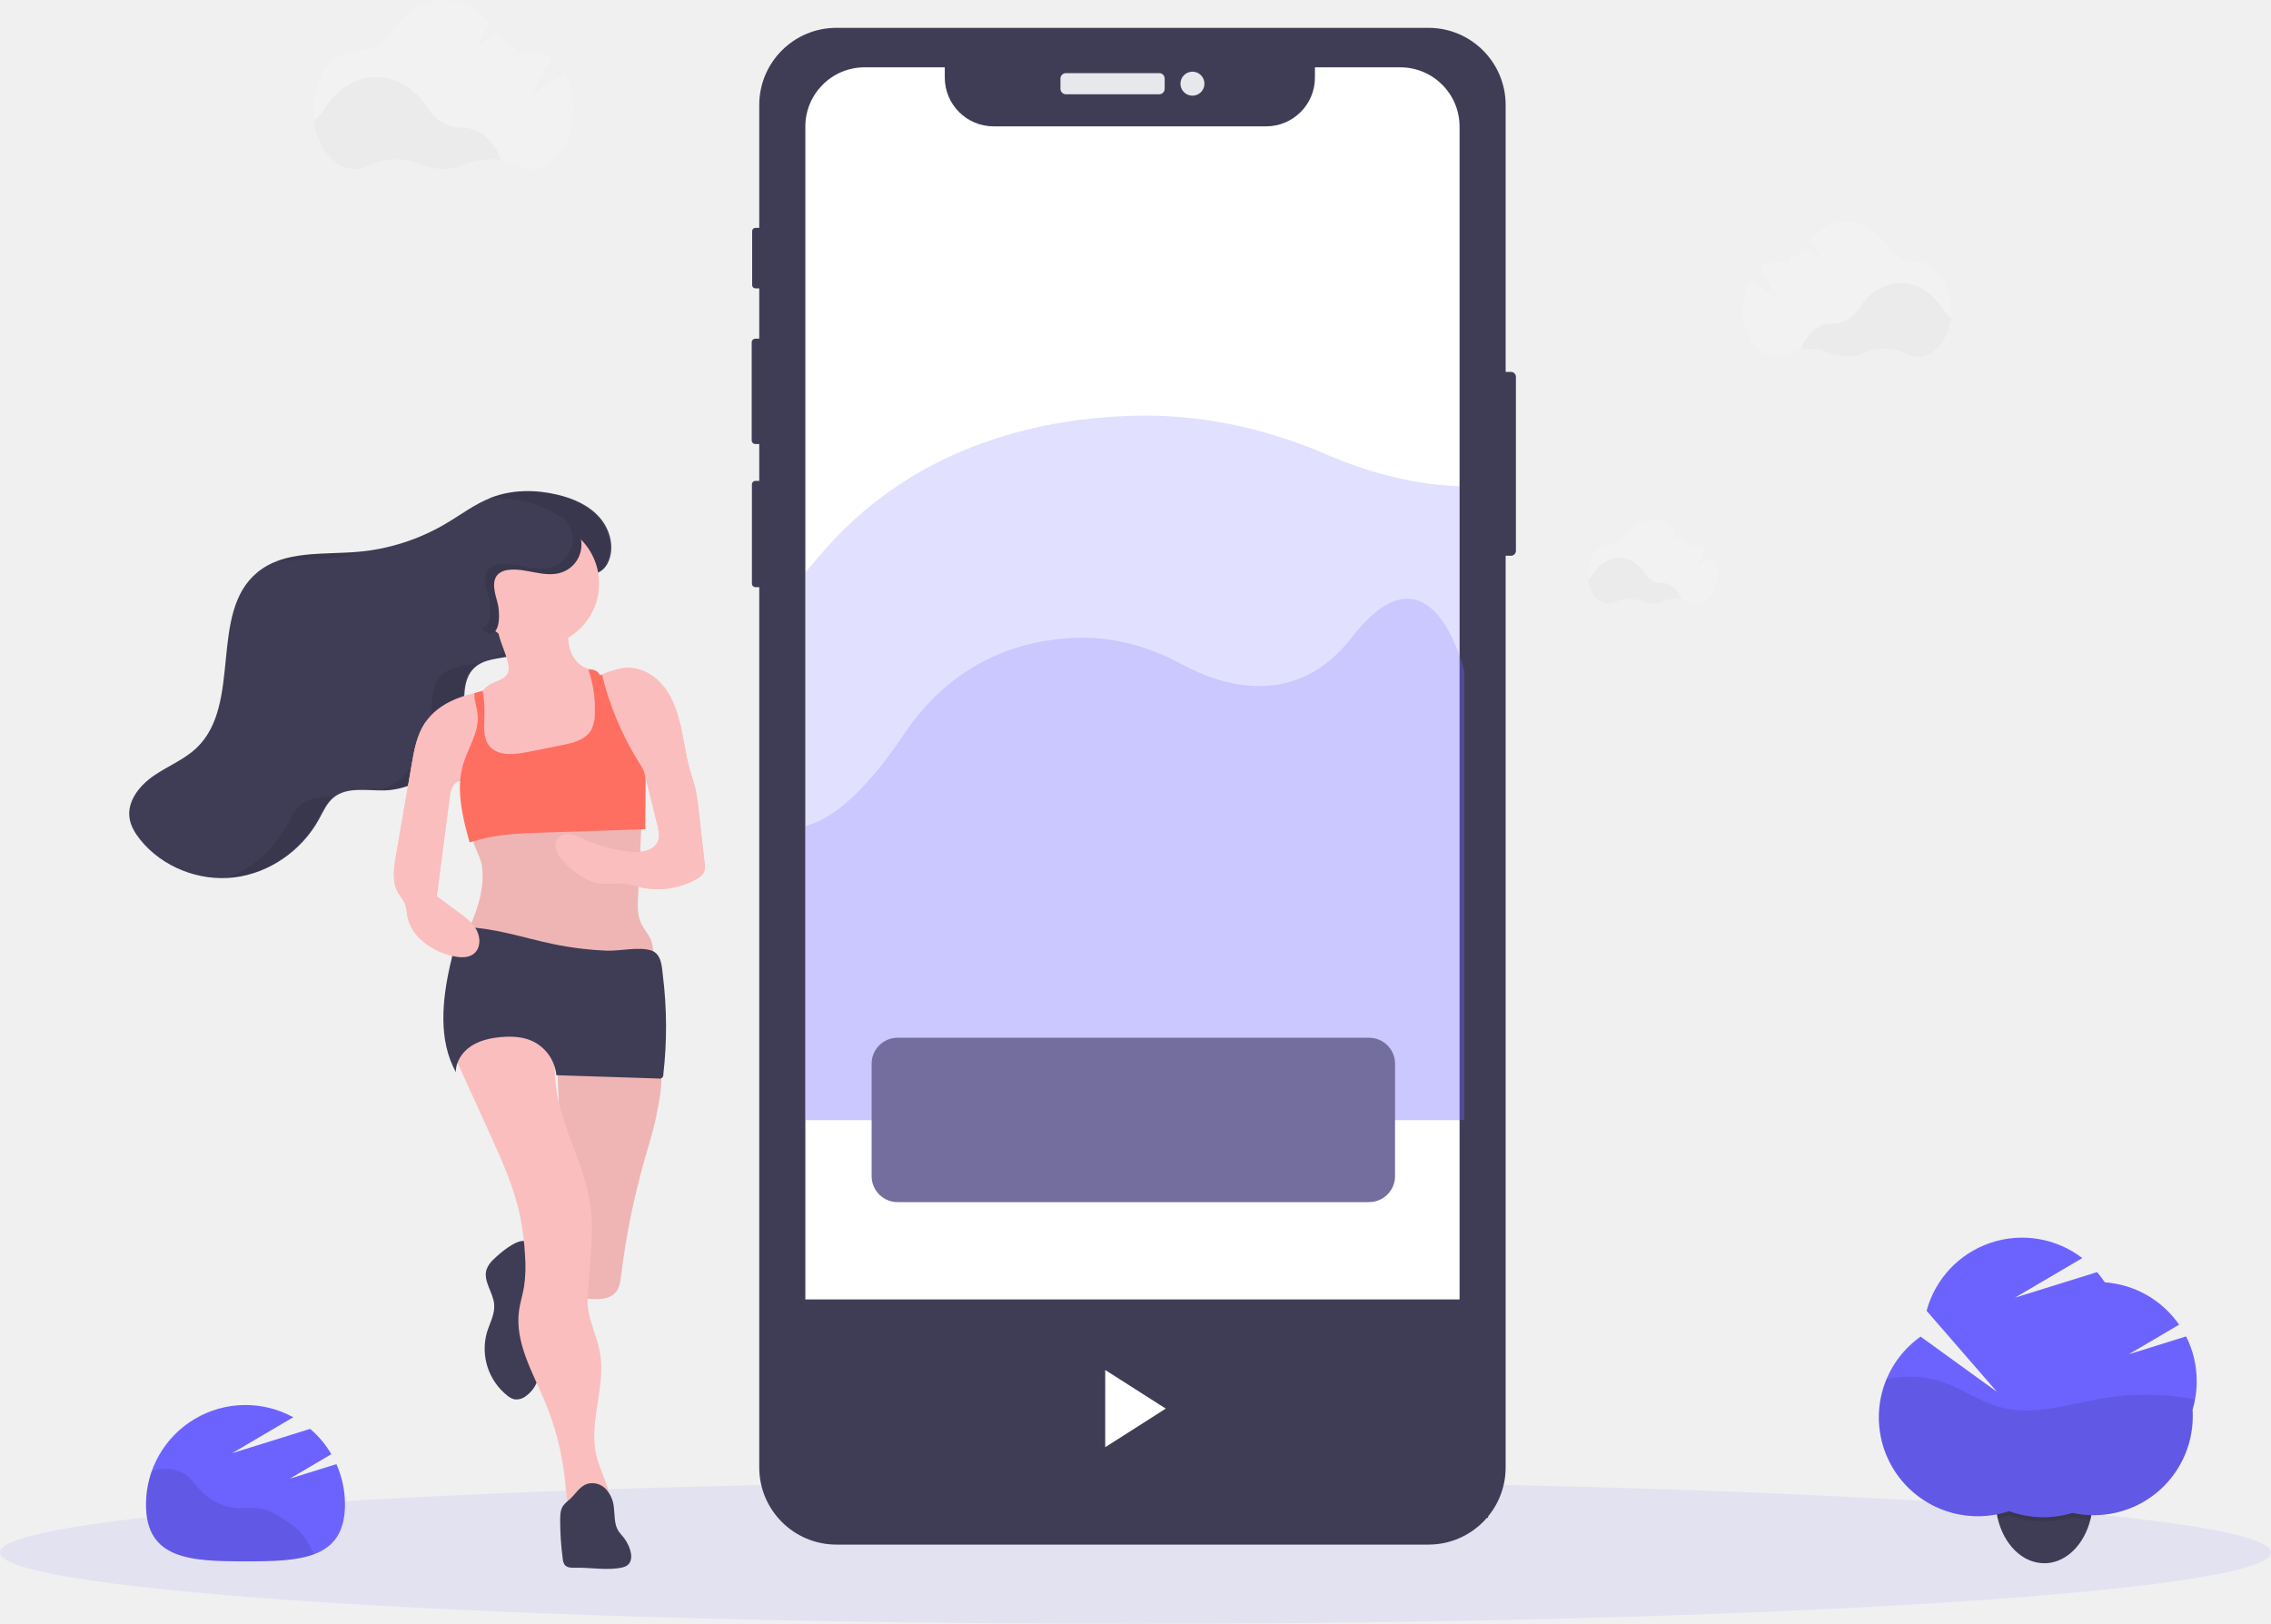
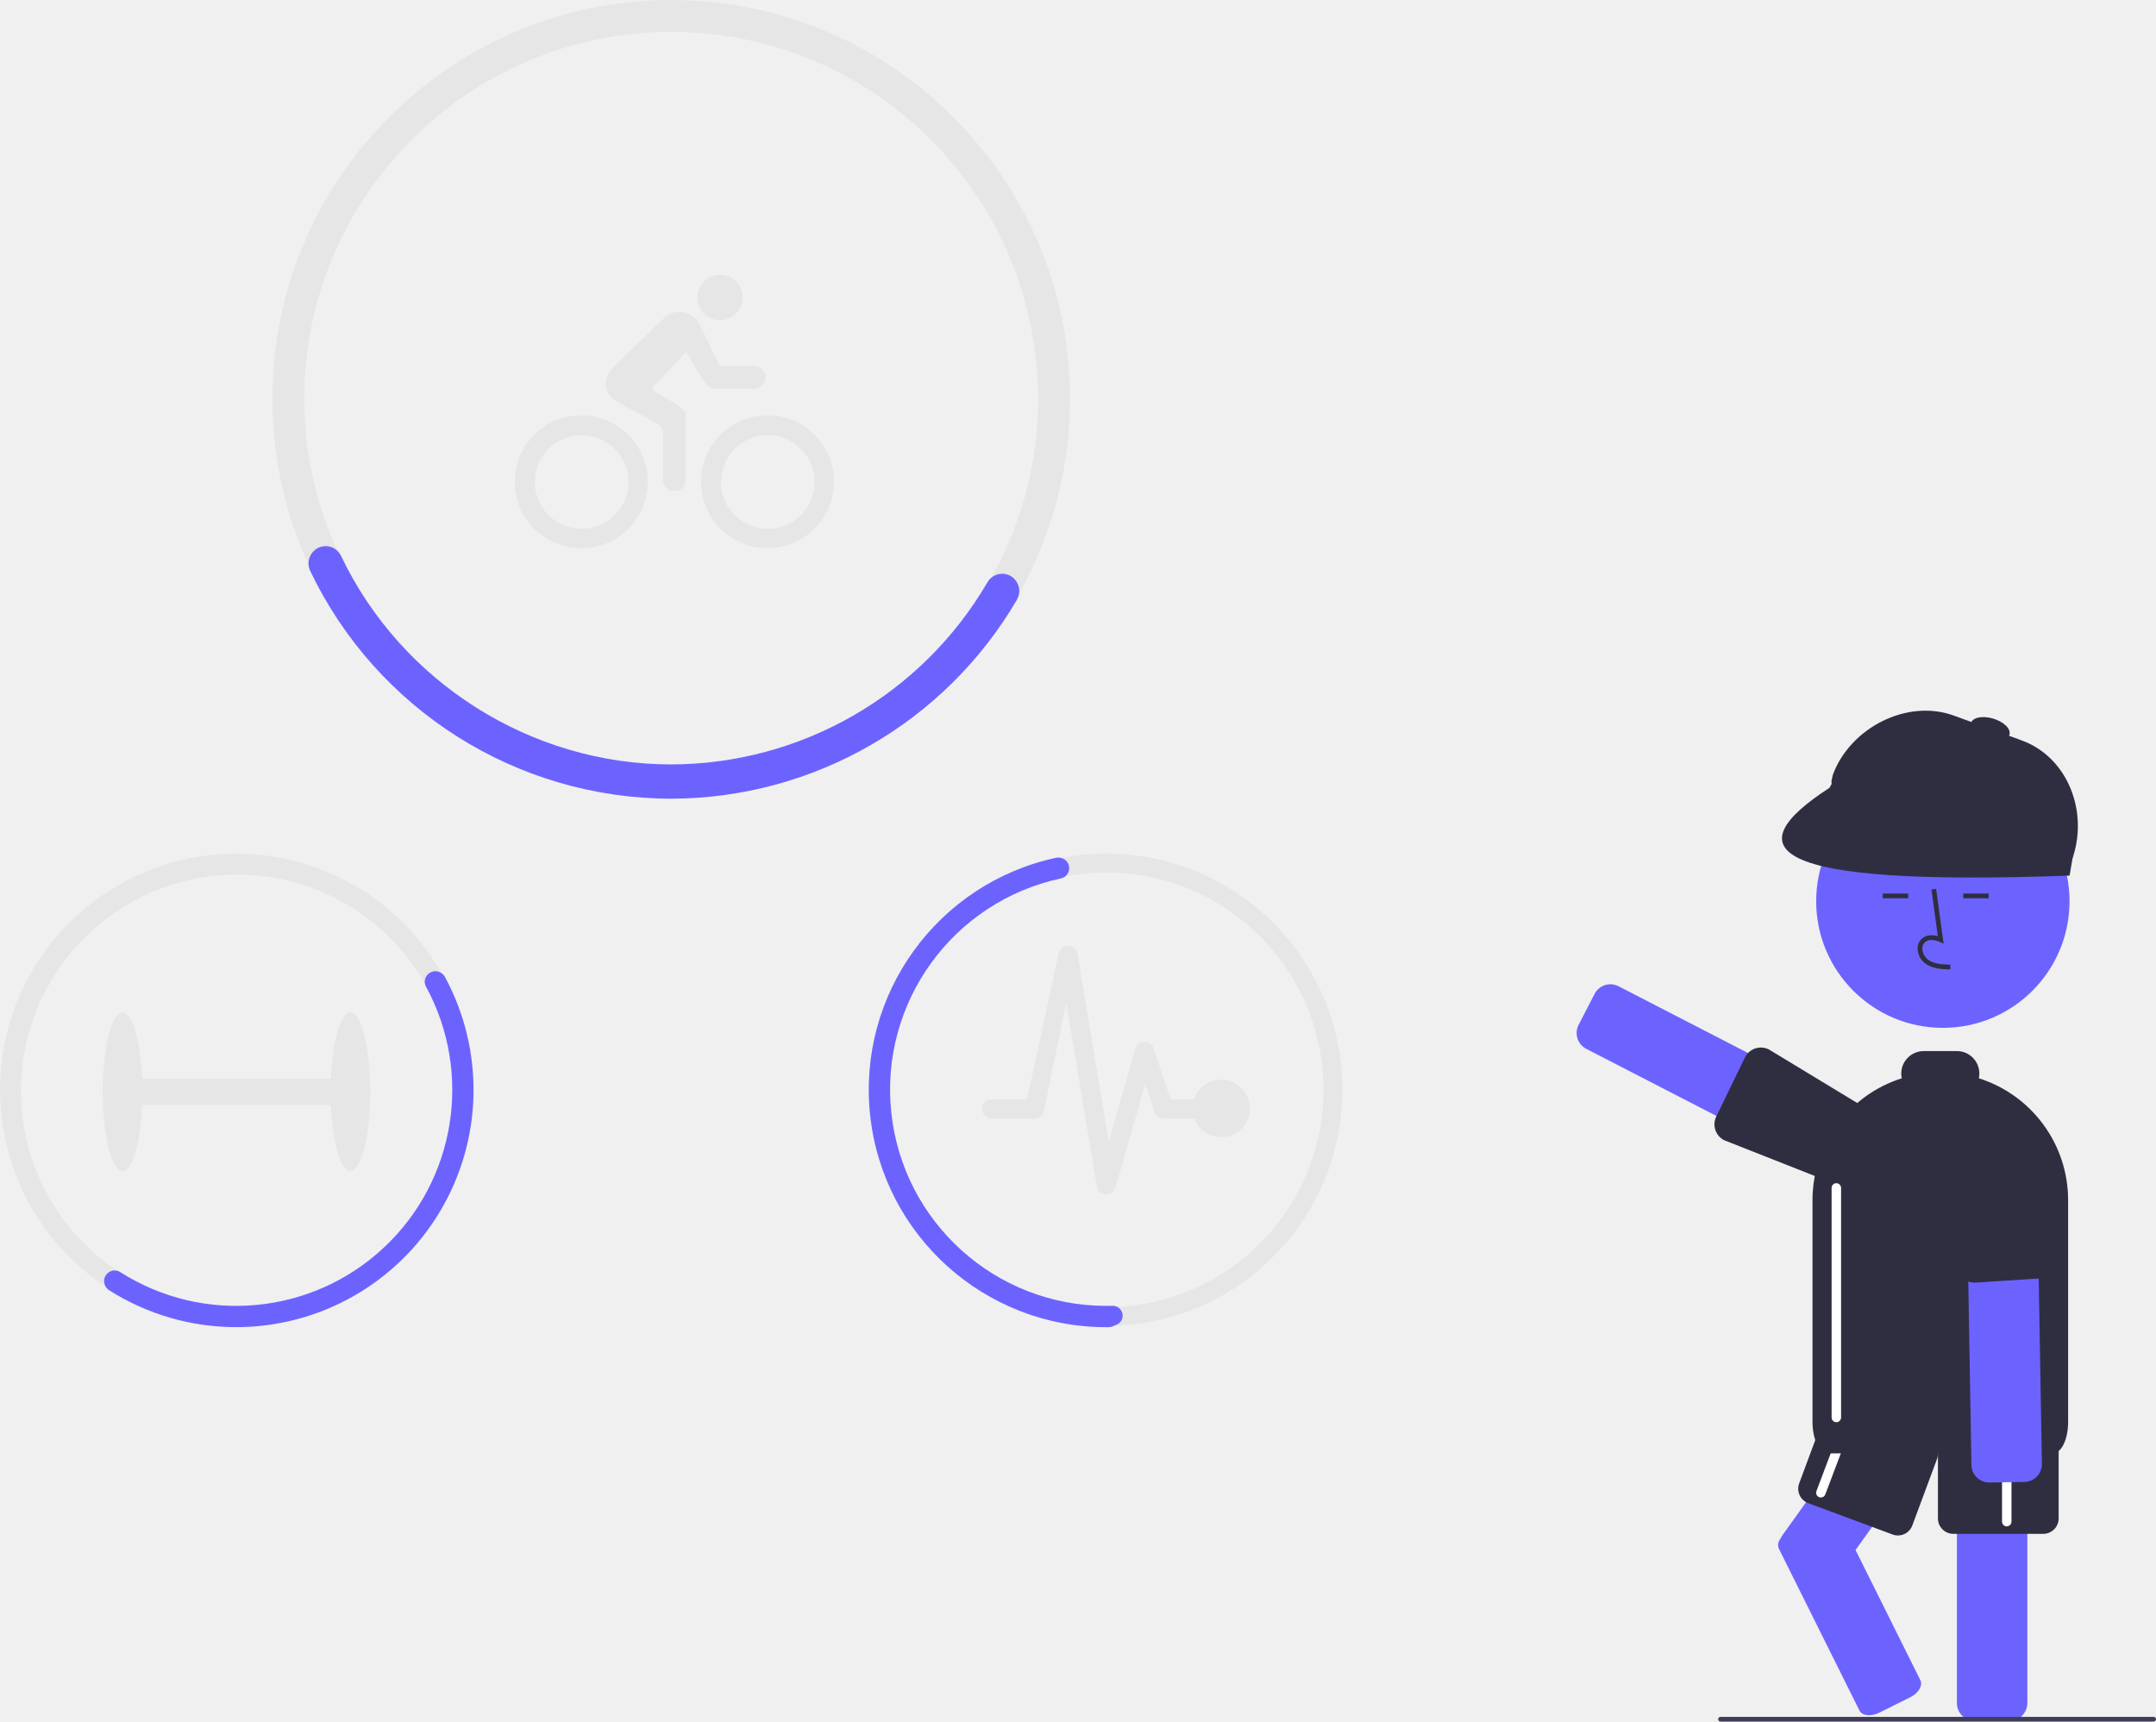
- <svg xmlns="http://www.w3.org/2000/svg" id="f283e205-2e6f-4b06-98b6-549633ff931e" data-name="Layer 1" width="1050" height="750.87" viewBox="0 0 1050 750.87">
-   <ellipse cx="525" cy="717.87" rx="525" ry="33" fill="#6c63ff" opacity="0.1" />
-   <path d="M1042.65,768a37,37,0,0,1-.8,7.76c-.1.48-.21,1-.32,1.41-2.84,11.39-10.85,19.72-20.41,20.25-.32,0-.64,0-1,0-10.11,0-18.66-8.72-21.48-20.73-.08-.32-.15-.64-.22-1a37,37,0,0,1-.8-7.76c0-16.27,10.07-29.45,22.5-29.45S1042.65,751.75,1042.65,768Z" transform="translate(-75 -74.57)" fill="#3f3d56" />
-   <path d="M1042.65,768a37,37,0,0,1-.8,7.76c-.1.48-.21,1-.32,1.41-.34,0-.67,0-1,0a45.76,45.76,0,0,1-7.36-1,44.92,44.92,0,0,1-6.56,1.5,45.87,45.87,0,0,1-5.14.48l-1.74,0a46.41,46.41,0,0,1-6.16-.41,45.17,45.17,0,0,1-9.67-2.4,45.56,45.56,0,0,1-5.22,1.4c-.08-.32-.15-.64-.22-1a37,37,0,0,1-.8-7.76c0-16.27,10.07-29.45,22.5-29.45S1042.65,751.75,1042.65,768Z" transform="translate(-75 -74.57)" opacity="0.1" />
-   <path d="M1090.65,713.15a45.53,45.53,0,0,0-4.9-20.6l-26.46,8.23,23.23-13.66a45.71,45.71,0,0,0-34.36-19.59,46.74,46.74,0,0,0-3.57-4.72l-38,11.83,31.17-18.32a45.74,45.74,0,0,0-72,24.38l32.55,37.48L963,692.63a45.74,45.74,0,0,0,40.93,80.71,46,46,0,0,0,29.28.8,45.74,45.74,0,0,0,55.62-44.65c0-1,0-2-.1-3A45.69,45.69,0,0,0,1090.65,713.15Z" transform="translate(-75 -74.57)" fill="#6c63ff" />
-   <path d="M1089.86,721.64a121.66,121.66,0,0,0-42.34-.54c-15.89,2.63-32.13,8.41-47.67,4.18-9.12-2.48-17-8.22-25.91-11.4a49.09,49.09,0,0,0-26.75-1.61,45.76,45.76,0,0,0,56.69,61.07,46,46,0,0,0,29.28.8,45.74,45.74,0,0,0,55.62-44.65c0-1,0-2-.1-3A45.19,45.19,0,0,0,1089.86,721.64Z" transform="translate(-75 -74.57)" opacity="0.1" />
-   <rect x="690.58" y="171.97" width="10.31" height="85.02" rx="2.29" fill="#3f3d56" />
-   <rect x="347.76" y="105.36" width="5.79" height="27.99" rx="1.5" fill="#3f3d56" />
-   <rect x="347.55" y="156.61" width="6.52" height="48.72" rx="1.69" fill="#3f3d56" />
-   <rect x="347.65" y="222.37" width="6.21" height="49.14" rx="1.61" fill="#3f3d56" />
-   <rect x="351.04" y="12.87" width="345.1" height="701.37" rx="35.69" fill="#3f3d56" />
-   <rect x="490.3" y="33.81" width="48.19" height="9.79" rx="2.54" fill="#e6e8ec" />
-   <circle cx="551.33" cy="38.7" r="5.55" fill="#e6e8ec" />
-   <path d="M749.83,133.11v610a27.41,27.41,0,0,1-27.41,27.4H474.76a27.41,27.41,0,0,1-27.41-27.4v-610a27.41,27.41,0,0,1,27.41-27.41h37.06v4.76A22.58,22.58,0,0,0,534.39,133h126a22.57,22.57,0,0,0,22.57-22.57V105.7h39.51A27.41,27.41,0,0,1,749.83,133.11Z" transform="translate(-75 -74.57)" fill="#fff" />
-   <path d="M752,385V592.43h-2.17v.21H447.35V339.22q2.91-3.32,5.9-6.89c42.48-50.73,100.22-64.08,144.91-65.48,30.62-1,61.1,5.33,90.2,17.9,15.37,6.64,37.43,13.92,61.47,14.64v78.42C751.3,382,752,385,752,385Z" transform="translate(-75 -74.57)" fill="#6c63ff" opacity="0.2" />
-   <path d="M752,385V592.43H447.35V456.55c10.85-2.73,26-13.23,45.44-42.24,23.25-34.71,54.84-43.84,79.29-44.8,16.75-.66,33.43,3.64,49.35,12.25,17.91,9.67,52.43,21.33,78.66-12.52,29-37.43,44.42-6.56,49.74,8.57C751.3,382,752,385,752,385Z" transform="translate(-75 -74.57)" fill="#6c63ff" opacity="0.2" />
-   <rect x="403" y="479.87" width="242" height="76" rx="12" fill="#736e9e" />
-   <path d="M209.06,758.29,228.2,747a46,46,0,0,0-9.79-11.71L182.3,746.56l28.3-16.64a46,46,0,0,0-68.1,40.35c0,25.41,20.59,26.29,46,26.29s46-.88,46-26.29a45.75,45.75,0,0,0-3.95-18.66Z" transform="translate(-75 -74.57)" fill="#6c63ff" />
-   <path d="M213.93,783a35.81,35.81,0,0,0-6.78-5.33c-3.48-2.31-7.07-4.66-11.17-5.45-3.6-.69-7.31-.11-11-.31a25.67,25.67,0,0,1-16.81-7.71c-2.61-2.7-4.67-6-7.81-8.09-3.39-2.22-7.69-2.7-11.71-2.15a33.67,33.67,0,0,0-3.46.71,45.9,45.9,0,0,0-2.72,15.61c0,25.41,20.59,26.29,46,26.29,12.33,0,23.52-.21,31.78-3.33l-1.38-2.58A36.08,36.08,0,0,0,213.93,783Z" transform="translate(-75 -74.57)" opacity="0.1" />
-   <path d="M303.24,656.87a11.93,11.93,0,0,0-3.28,4.72c-1.71,5.34,3.07,10.58,3.53,16.17.36,4.44-2,8.58-3.34,12.84A27.71,27.71,0,0,0,309.67,720a7.93,7.93,0,0,0,3.18,1.64,7.16,7.16,0,0,0,5.43-1.6,14.56,14.56,0,0,0,5.09-6.72,29.16,29.16,0,0,0,1.33-8.17l.71-10.7c.74-11.17,1.41-22.69-1.31-33.66-.89-3.6-2.54-11.87-6.7-12.37S306,654.17,303.24,656.87Z" transform="translate(-75 -74.57)" fill="#3f3d56" />
-   <path d="M373,610.91a351.14,351.14,0,0,0-10.83,53.55c-.32,2.55-.65,5.23-2.19,7.29-3.07,4.13-9.22,3.87-14.32,3.2a8.08,8.08,0,0,1-3.49-1c-1.92-1.3-2.34-3.9-2.57-6.21q-5.24-51.08-7-102.43c-.05-1.31,42.69-1.43,46.35,2s.82,16.26,0,20.63C377.61,595.72,375.19,603.3,373,610.91Z" transform="translate(-75 -74.57)" fill="#fbbebe" />
-   <path d="M373,610.91a351.14,351.14,0,0,0-10.83,53.55c-.32,2.55-.65,5.23-2.19,7.29-3.07,4.13-9.22,3.87-14.32,3.2a8.08,8.08,0,0,1-3.49-1c-1.92-1.3-2.34-3.9-2.57-6.21q-5.24-51.08-7-102.43c-.05-1.31,42.69-1.43,46.35,2s.82,16.26,0,20.63C377.61,595.72,375.19,603.3,373,610.91Z" transform="translate(-75 -74.57)" opacity="0.05" />
-   <path d="M284,560.44l17.31,38.07c5.76,12.66,11.56,25.46,14.31,39.09a124.83,124.83,0,0,1,2.11,17.25,65,65,0,0,1-.46,14.89c-.63,3.66-1.79,7.22-2.3,10.9-2,14.67,6.31,28.47,12,42.12a127,127,0,0,1,9.28,36.77c.52,5.39.81,11.11,3.89,15.56,5.63-1.69,11.13-3.15,17-2.49,1.05-8.61-4.39-16.54-6.39-25-3.67-15.5,4.44-31.79,1.68-47.48-1.5-8.5-6.15-16.5-5.77-25.12.71-15.72,3.66-31.6.66-47-3.38-17.41-13.1-33.24-15.25-50.84-1.65-13.52,1-28.47-6.53-39.83C309.09,536.36,292.08,546.07,284,560.44Z" transform="translate(-75 -74.57)" fill="#fbbebe" />
-   <path d="M340.89,799.52c-1.73.06-3.75,0-4.82-1.37a5.36,5.36,0,0,1-.87-2.67A131.83,131.83,0,0,1,334,777.29c0-2.22.1-4.58,1.34-6.41a18.52,18.52,0,0,1,3.09-3c2.65-2.45,4.58-6,8-7.13A8.62,8.62,0,0,1,355,763a14.29,14.29,0,0,1,3.8,8.39c.5,3.72.08,7.77,2.05,11,.78,1.25,1.87,2.27,2.75,3.45,3,4,5.69,11.83-.5,13.45C356.54,801,347.7,799.3,340.89,799.52Z" transform="translate(-75 -74.57)" fill="#3f3d56" />
-   <path d="M355.9,335.14c3.5-6.76,1.41-15.46-3.59-21.2S340,305,332.54,303.27c-10-2.34-20.72-2.32-30.29,1.36-7.63,2.93-14.2,8-21.24,12.14a96.6,96.6,0,0,1-40.75,13c-16,1.35-33.87-.75-46.24,9.44-22.66,18.66-6.88,60.71-28,81.07-5.7,5.49-13.31,8.46-19.84,12.93s-12.37,11.62-11.32,19.46c.5,3.77,2.56,7.17,4.94,10.14,10.22,12.77,27.38,19.46,43.61,17.47s31.09-12.41,39-26.75c2-3.59,3.62-7.52,6.77-10.13,6.31-5.21,15.57-3.1,23.75-3.35,18.19-.56,34.71-16.15,36.3-34.29.68-7.75-.64-16.77,4.93-22.21,4.49-4.4,11.51-4.36,17.65-5.71,11.28-2.47,19.49-10.63,24.64-20.59,2.36-4.58,2.12-9.7,5.62-13.5C345.8,339.57,352.57,341.56,355.9,335.14Z" transform="translate(-75 -74.57)" fill="#3f3d56" />
-   <g opacity="0.1">
-     <path d="M225.35,332.94a96.62,96.62,0,0,0,19.57-3.73c-1.8.25-3.6.46-5.41.61-12.54,1.05-26.26,0-37.56,4.41C209.65,333.44,217.72,333.58,225.35,332.94Z" transform="translate(-75 -74.57)" />
-     <path d="M214.19,446.57c-3.15,2.6-4.81,6.54-6.77,10.13A53.3,53.3,0,0,1,180,480.57c.89-.06,1.78-.14,2.67-.25,16.23-2,31.09-12.4,39-26.74,2-3.59,3.61-7.53,6.77-10.13l.54-.42C223.49,442.9,218.23,443.23,214.19,446.57Z" transform="translate(-75 -74.57)" />
-     <path d="M351.56,314c-5-5.74-12.36-8.93-19.77-10.67-10-2.34-20.72-2.31-30.3,1.37l-.64.26a58.13,58.13,0,0,1,16.78,1.49c7.41,1.74,14.78,4.93,19.77,10.68s7.09,14.44,3.59,21.2c-3.33,6.42-10.1,4.42-13.91,8.57-3.5,3.79-3.26,8.92-5.62,13.5-4.43,8.57-11.14,15.79-20.1,19.22,3.13-.74,6.49-1.07,9.61-1.75,11.28-2.48,19.49-10.63,24.64-20.59,2.37-4.58,2.13-9.71,5.62-13.5,3.82-4.15,10.59-2.16,13.91-8.57C358.64,328.47,356.55,319.77,351.56,314Z" transform="translate(-75 -74.57)" />
-     <path d="M296.82,381c-6.14,1.34-13.16,1.31-17.65,5.7-5.57,5.45-4.25,14.47-4.93,22.22-1.19,13.55-10.72,25.68-23.05,31.19l.91,0c18.19-.56,34.7-16.16,36.29-34.29.69-7.76-.63-16.78,4.94-22.22a13.6,13.6,0,0,1,4.42-2.82Z" transform="translate(-75 -74.57)" />
-   </g>
-   <path d="M356.2,426.15c-.83,1.47-2.54,2.15-4.13,2.74-16.46,6.06-33.78,12.23-51.14,9.68-.65-2.73-1.29-5.47-1.93-8.2q-1.39-5.94-2.8-11.88c-.44-1.89-.89-3.8-1.25-5.72h0a33.6,33.6,0,0,1-.59-9.22,19.83,19.83,0,0,1,.6-3.31,17.21,17.21,0,0,1,2.54-5.51c.2-.27.41-.54.63-.8h0a12.61,12.61,0,0,1,3.54-2.95c2.95-1.62,7-2.31,8.19-5.45a8.48,8.48,0,0,0-.13-5c-1-4-2.81-7.76-3.93-11.72-1.42-5,.72-4.69,5.55-5.9,8.7-2.19,17.8-3.76,26.73-2-.42,4.41-.83,8.93.28,13.23s4.08,8.38,8.35,9.57c.63.18,1.3.29,2,.44h0a6.05,6.05,0,0,1,2.57,1.06,4.39,4.39,0,0,1,1.22,1.61,12.33,12.33,0,0,1,.85,3.3q2.35,15.74,3.39,31.63l0,.4A7.19,7.19,0,0,1,356.2,426.15Z" transform="translate(-75 -74.57)" fill="#fbbebe" />
-   <path d="M271.46,408.92c-3.74,5.69-5,12.61-6.14,19.33l-7.26,42.1c-1,5.76-1.89,12.09,1.06,17.14,1,1.71,2.4,3.19,3.13,5a27.63,27.63,0,0,1,1.08,5.59c1.7,9.65,11.19,16.16,20.71,18.5,3.44.85,7.46,1.18,10.17-1.11,3-2.49,3-7.23,1.23-10.65s-5-5.84-8.13-8.13l-10.37-7.64,6-46c.44-3.34,2-7.67,5.38-7.3,3.08.33,5.45,4.82,8.19,3.37a4.07,4.07,0,0,0,1.69-2.48c1.2-3.77.87-7.83.53-11.78l-1.24-14.26c-.41-4.63.78-8.1,1.34-12.45.65-5.07-2.73-3.53-6.9-2.44C283.92,397.83,276.09,401.86,271.46,408.92Z" transform="translate(-75 -74.57)" fill="#fbbebe" />
-   <path d="M400.41,478.06a7.46,7.46,0,0,1-3.24,2.94,36.88,36.88,0,0,1-26.66,3.75,57.69,57.69,0,0,0-6.34-1.48c-3.42-.42-6.9.26-10.35,0-7-.53-13.15-4.9-18-10-2.92-3-5.57-7.91-2.85-11.13a6.45,6.45,0,0,1,5.95-1.8,23.67,23.67,0,0,1,6.07,2.26,66.84,66.84,0,0,0,21.19,5.84c5,.52,11.36-.33,13.09-5.08.84-2.31.25-4.87-.34-7.26q-2.42-9.82-4.84-19.65a5.41,5.41,0,0,0-.6-1.63,2.12,2.12,0,0,0-.29-.38,4.53,4.53,0,0,0-2.23-1c-3.73-.92-7.46-2.41-10.13-5.16a22.45,22.45,0,0,1-4.12-6.63c-.28-.61-.54-1.23-.81-1.85-2.05-4.78-4.21-9.68-5.88-14.7a60.18,60.18,0,0,1-2.57-10.43c-.44-3.07-.68-4.48,1-5.84a10,10,0,0,1,1.43-.9c.77-.41,1.64-.82,2.56-1.21l.89-.37a61.4,61.4,0,0,1,8.41-2.68c6.94-1.61,14.35,1.75,19.11,7.06s7.23,12.26,8.81,19.21,2.39,14.07,4.37,20.91c.77,2.68,1.73,5.32,2.39,8a76.85,76.85,0,0,1,1.51,9.67q1.41,12.43,2.81,24.86A8.2,8.2,0,0,1,400.41,478.06Z" transform="translate(-75 -74.57)" fill="#fbbebe" />
-   <path d="M297.73,474.46c2,12.76-3.75,25.31-9.31,37,3.15,2.3,7,3.44,10.76,4.43a213.93,213.93,0,0,0,77.2,5.81c.62-4.32,1.2-8.9-.57-12.88-1.1-2.47-3-4.48-4.21-6.9-2-4-1.8-8.65-1.58-13.09L371.81,451c-12.41-5.72-26.8-.36-40.45.41-7.07.4-14.23-.46-21.2.79-3.62.65-15,2.44-16.71,6.17S297.12,470.4,297.73,474.46Z" transform="translate(-75 -74.57)" fill="#fbbebe" />
-   <path d="M297.73,474.46c2,12.76-3.75,25.31-9.31,37,3.15,2.3,7,3.44,10.76,4.43a213.93,213.93,0,0,0,77.2,5.81c.62-4.32,1.2-8.9-.57-12.88-1.1-2.47-3-4.48-4.21-6.9-2-4-1.8-8.65-1.58-13.09L371.81,451c-12.41-5.72-26.8-.36-40.45.41-7.07.4-14.23-.46-21.2.79-3.62.65-15,2.44-16.71,6.17S297.12,470.4,297.73,474.46Z" transform="translate(-75 -74.57)" opacity="0.05" />
-   <path d="M330.61,511.08c-13.45-2.8-26.67-7.43-40.4-7.75a3.57,3.57,0,0,0-2,.38,3.61,3.61,0,0,0-1.26,2.19q-2.13,7.35-3.81,14.81c-3.72,16.53-5.55,34.79,2.63,49.63-.08-4.82,2.95-9.33,7-12s8.9-3.75,13.7-4.19,9.93-.26,14.4,1.71a19.55,19.55,0,0,1,11.37,15.9l47.25,1.53a1.73,1.73,0,0,0,2.2-1.89,192.76,192.76,0,0,0-.19-45.61c-.52-4.23-.59-10.1-5.35-11.69-5.68-1.9-14.66.32-20.73.06A153.52,153.52,0,0,1,330.61,511.08Z" transform="translate(-75 -74.57)" fill="#3f3d56" />
-   <path d="M373.5,437l-.15,21-47.8,1.59c-8.77.3-17.61.6-26.16,2.55-2.46.56-4.89,1.26-7.31,1.95-2.52-9.23-5-18.9-4.34-28.31h0a37.21,37.21,0,0,1,1.32-7.5c1.52-5.28,4.37-10.26,5.89-15.48h0a23.67,23.67,0,0,0,1-6.26,30.39,30.39,0,0,0-1-6.27,19.21,19.21,0,0,1-.62-5.15l3.79-1.17h0c.11.45.2.89.28,1.35.16.95.29,1.92.38,2.89v0a59.16,59.16,0,0,1,.2,7.23c-.13,4.82-.78,10.19,2.23,14,3.91,4.89,11.43,4.13,17.57,2.91l16.08-3.21c5.08-1,10.75-2.42,13.4-6.87a15.27,15.27,0,0,0,1.74-7l0-.48a55.24,55.24,0,0,0-1.57-15.79c-.39-1.62-.87-3.22-1.41-4.79h1.61a6.05,6.05,0,0,1,2.57,1.06,4.39,4.39,0,0,1,1.22,1.61l.89-.37a139.87,139.87,0,0,0,17.32,41,18.7,18.7,0,0,1,2.4,4.71,12.44,12.44,0,0,1,.4,2.78C373.51,435.57,373.5,436.28,373.5,437Z" transform="translate(-75 -74.57)" fill="#ff6f61" />
-   <circle cx="248" cy="269.87" r="29" fill="#fbbebe" />
-   <path d="M271.46,408.92c-3.74,5.69-5,12.61-6.14,19.33l-7.26,42.1c-1,5.76-1.89,12.09,1.06,17.14,1,1.71,2.4,3.19,3.13,5a27.63,27.63,0,0,1,1.08,5.59c1.7,9.65,11.19,16.16,20.71,18.5,3.44.85,7.46,1.18,10.17-1.11,3-2.49,3-7.23,1.23-10.65s-5-5.84-8.13-8.13l-10.37-7.64,6-46C283.34,439.74,276.09,401.86,271.46,408.92Z" transform="translate(-75 -74.57)" fill="#fbbebe" />
-   <path d="M389.68,410c1.58,6.95,2.39,14.07,4.37,20.91.77,2.69,1.73,5.32,2.39,8a76.7,76.7,0,0,1,1.51,9.66l2.81,24.86a8.24,8.24,0,0,1-.35,4.6,7.52,7.52,0,0,1-3.24,2.94,37,37,0,0,1-26.66,3.75,53.45,53.45,0,0,0-6.34-1.48c-3.42-.43-6.9.26-10.35,0-7-.53-13.15-4.89-18-9.95-2.92-3-5.57-7.92-2.85-11.14a6.45,6.45,0,0,1,5.95-1.8,23.7,23.7,0,0,1,6.07,2.27,67.08,67.08,0,0,0,21.19,5.83c5,.53,11.36-.32,13.09-5.08.84-2.31.25-4.87-.34-7.26l-4.84-19.65C373.89,435.78,388.1,403.06,389.68,410Z" transform="translate(-75 -74.57)" fill="#fbbebe" />
-   <path d="M305.05,353.37c-1.29-4.63-3.1-10.42.53-13.56a8.41,8.41,0,0,1,4.52-1.73c8.15-1,16.58,3.8,24.38,1.24a13.56,13.56,0,0,0,2.59-24.62c-3.41-2-7.48-2.39-11.41-2.74-10.35-.95-21.14-1.83-30.82,2S277,327.65,279,337.86c.93,4.87,3.94,9.06,7,12.94,2.35,2.95,11.78,17,15.57,16.8C306.91,367.3,305.89,356.38,305.05,353.37Z" transform="translate(-75 -74.57)" fill="#3f3d56" />
-   <path d="M337.07,314.7a13.55,13.55,0,0,0-1.8-.87,13.54,13.54,0,0,1-4.9,22.9c-7.8,2.56-16.23-2.24-24.38-1.24a8.41,8.41,0,0,0-4.52,1.73c-3.63,3.14-1.82,8.93-.53,13.56.84,3,1.86,13.93-3.46,14.23h-.09c1.65,1.61,3.14,2.66,4.2,2.6,5.32-.3,4.3-11.22,3.46-14.23-1.29-4.63-3.1-10.42.53-13.56a8.41,8.41,0,0,1,4.52-1.73c8.15-1,16.58,3.8,24.38,1.24a13.56,13.56,0,0,0,2.59-24.62Z" transform="translate(-75 -74.57)" opacity="0.1" />
-   <rect x="362" y="600.87" width="326" height="101" fill="#3f3d56" />
-   <path d="M586,708.08v35.7l28-17.85Z" transform="translate(-75 -74.57)" fill="#fff" />
-   <path d="M336,108.7l-15.52,9.84,9.42-17.13a15.34,15.34,0,0,0-9.39-3.35h-.25a18.16,18.16,0,0,1-3.22-.24l-5.26,3.33,2.26-4.1a18.62,18.62,0,0,1-9.2-7l-9.42,6,5.95-10.81c-5.51-6.61-12.93-10.66-21.09-10.66-9.79,0-18.51,5.82-24.14,14.89a18,18,0,0,1-16,8.6h-.53c-10.81,0-19.57,12.25-19.57,27.37s8.76,27.37,19.57,27.37a14.73,14.73,0,0,0,6.82-1.71,28.19,28.19,0,0,1,23.68-.46,24.66,24.66,0,0,0,20.14,0,28.25,28.25,0,0,1,23.48.46,14.65,14.65,0,0,0,6.74,1.67c10.81,0,19.57-12.26,19.57-27.37A34.71,34.71,0,0,0,336,108.7Z" transform="translate(-75 -74.57)" fill="#f2f2f2" />
-   <path d="M306.74,148.75A28.89,28.89,0,0,0,290,150.57a24.71,24.71,0,0,1-20.14,0,28.22,28.22,0,0,0-23.68.47,14.75,14.75,0,0,1-6.82,1.7c-9.6,0-17.59-9.67-19.25-22.43a18.68,18.68,0,0,0,4.8-5.17c5.63-9.08,14.35-14.9,24.14-14.9s18.4,5.75,24,14.73A18.51,18.51,0,0,0,289,133.68h.25C296.9,133.68,303.52,139.81,306.74,148.75Z" transform="translate(-75 -74.57)" opacity="0.03" />
-   <path d="M867,331.74l-7.74,4.91,4.7-8.55a7.67,7.67,0,0,0-4.68-1.67h-.13a9.42,9.42,0,0,1-1.6-.11L854.88,328l1.13-2.05a9.3,9.3,0,0,1-4.59-3.48l-4.7,3,3-5.39a13.74,13.74,0,0,0-10.52-5.32c-4.88,0-9.23,2.9-12,7.43a9,9,0,0,1-8,4.29h-.26c-5.39,0-9.76,6.12-9.76,13.65s4.37,13.66,9.76,13.66a7.35,7.35,0,0,0,3.4-.85,14.08,14.08,0,0,1,11.81-.24,12.26,12.26,0,0,0,5,1.09,12.53,12.53,0,0,0,5-1.06,14.11,14.11,0,0,1,11.71.22,7.27,7.27,0,0,0,3.36.84c5.39,0,9.76-6.12,9.76-13.66A17.3,17.3,0,0,0,867,331.74Z" transform="translate(-75 -74.57)" fill="#f2f2f2" />
-   <path d="M852.37,351.72a14.32,14.32,0,0,0-8.36.91,12.28,12.28,0,0,1-10,0,14.12,14.12,0,0,0-11.81.23,7.33,7.33,0,0,1-3.4.86c-4.79,0-8.77-4.83-9.6-11.19a9.21,9.21,0,0,0,2.39-2.58c2.81-4.53,7.16-7.43,12-7.43s9.18,2.87,12,7.34a9.22,9.22,0,0,0,8,4.37h.12C847.46,344.2,850.77,347.26,852.37,351.72Z" transform="translate(-75 -74.57)" opacity="0.03" />
-   <path d="M884.13,204.23l12.43,7.89L889,198.39a12.32,12.32,0,0,1,7.52-2.68h.2a14.65,14.65,0,0,0,2.58-.19l4.22,2.67-1.81-3.28a15.06,15.06,0,0,0,7.37-5.6l7.55,4.78-4.77-8.66c4.41-5.3,10.36-8.54,16.9-8.54,7.85,0,14.83,4.66,19.34,11.93a14.45,14.45,0,0,0,12.79,6.89h.42c8.66,0,15.68,9.82,15.68,21.93s-7,21.93-15.68,21.93a11.81,11.81,0,0,1-5.46-1.37,22.59,22.59,0,0,0-19-.37,19.77,19.77,0,0,1-16.13,0,22.62,22.62,0,0,0-18.81.36,11.86,11.86,0,0,1-5.41,1.34c-8.66,0-15.68-9.82-15.68-21.93A27.89,27.89,0,0,1,884.13,204.23Z" transform="translate(-75 -74.57)" fill="#f2f2f2" />
-   <path d="M907.56,236.32A23.14,23.14,0,0,1,921,237.78a19.77,19.77,0,0,0,16.13,0,22.63,22.63,0,0,1,19,.38,11.8,11.8,0,0,0,5.46,1.36c7.69,0,14.09-7.75,15.43-18a14.56,14.56,0,0,1-3.85-4.15c-4.51-7.26-11.5-11.93-19.34-11.93s-14.75,4.61-19.26,11.8a14.83,14.83,0,0,1-12.78,7h-.2C915.45,224.25,910.14,229.16,907.56,236.32Z" transform="translate(-75 -74.57)" opacity="0.03" />
+ <svg xmlns="http://www.w3.org/2000/svg" id="ad9423e7-66ce-4b08-b1ae-b4bb4484fd7f" data-name="Layer 1" width="910.915" height="727.466" viewBox="0 0 910.915 727.466">
+   <path d="M896.568,736.779a4.098,4.098,0,0,1,.229-.34,6.959,6.959,0,0,1,.76-1.35l25.16-35.2,20.73-28.99h35.36l-2.5,3.49-4.45,6.23-13.79,19.28-29.55,41.33,27.39,55.02c1.12,2.24-.79,5.46-4.24,7.18l-13.21,6.58a9.712,9.712,0,0,1-4.23,1.06c-1.86,0-3.41-.69-4.06-2l-34.05-68.4A3.963,3.963,0,0,1,896.568,736.779Z" transform="translate(-144.5425 -86.26723)" fill="#6c63ff" />
+   <path d="M944.15,734.671,908.529,721.436a6.508,6.508,0,0,1-3.829-8.357l10.449-28.122a6.509,6.509,0,0,1,8.357-3.829l35.621,13.235a6.508,6.508,0,0,1,3.829,8.357l-10.449,28.122a6.499,6.499,0,0,1-8.357,3.829Z" transform="translate(-144.5425 -86.26723)" fill="#2f2e41" />
+   <path d="M913.861,719.038a1.994,1.994,0,0,1-.704-.129h-0a2.003,2.003,0,0,1-1.164-2.578l13.079-34.611a2,2,0,0,1,3.742,1.414L915.734,717.745A2.004,2.004,0,0,1,913.861,719.038Z" transform="translate(-144.5425 -86.26723)" fill="#fff" />
+   <path d="M971.337,805.919V680.909a1.968,1.968,0,0,1,.022-.348,7.443,7.443,0,0,1,4.764-6.637,7.313,7.313,0,0,1,2.714-.516h14.76a7.508,7.508,0,0,1,7.5,7.5V805.919a7.508,7.508,0,0,1-7.5,7.5H978.837A7.508,7.508,0,0,1,971.337,805.919Z" transform="translate(-144.5425 -86.26723)" fill="#6c63ff" />
+   <path d="M963.328,727.899v-30a6.507,6.507,0,0,1,6.5-6.5h38a6.507,6.507,0,0,1,6.5,6.5v30a6.507,6.507,0,0,1-6.5,6.5h-38A6.507,6.507,0,0,1,963.328,727.899Z" transform="translate(-144.5425 -86.26723)" fill="#2f2e41" />
+   <path d="M992.402,731.233a2.002,2.002,0,0,1-2-2v-37a2,2,0,0,1,4,0v37A2.002,2.002,0,0,1,992.402,731.233Z" transform="translate(-144.5425 -86.26723)" fill="#fff" />
+   <path d="M924.068,585.823,814.73,529.454a7.517,7.517,0,0,1-3.227-10.104l6.761-13.121a7.516,7.516,0,0,1,10.103-3.225L937.708,559.375A7.106,7.106,0,0,1,939.226,560.422a7.471,7.471,0,0,1,1.706,9.056l-6.761,13.121a7.478,7.478,0,0,1-4.386,3.708,7.771,7.771,0,0,1-2.298.352A7.442,7.442,0,0,1,924.068,585.823Z" transform="translate(-144.5425 -86.26723)" fill="#6c63ff" />
+   <path d="M926.194,589.065l-53.158-20.988a7.509,7.509,0,0,1-3.347-10.057l12.122-24.984a7.537,7.537,0,0,1,4.34-3.751,7.514,7.514,0,0,1,5.796.457l48.004,29.1a2.185,2.185,0,0,1,.511.356c1.223,1.101,1.833,3.745,2.322,5.866l.078.33c.134.569.249,1.061.366,1.405l.04.132c.043.14.086.285.116.418a7.468,7.468,0,0,1-.578,5.155L936.185,585.693a7.584,7.584,0,0,1-6.727,4.146A7.199,7.199,0,0,1,926.194,589.065Z" transform="translate(-144.5425 -86.26723)" fill="#2f2e41" />
+   <circle cx="820.863" cy="380.81" r="53.519" fill="#6c63ff" />
+   <path d="M968.53,495.913l.056-2c-3.721-.104-7.001-.337-9.466-2.138a6.148,6.148,0,0,1-2.381-4.528,3.514,3.514,0,0,1,1.153-2.895c1.636-1.382,4.269-.935,6.188-.055l1.655.759-3.173-23.19-1.981.271,2.699,19.727c-2.607-.767-5.023-.437-6.678.961a5.471,5.471,0,0,0-1.86,4.492,8.133,8.133,0,0,0,3.2,6.073C961.107,495.705,965.223,495.82,968.53,495.913Z" transform="translate(-144.5425 -86.26723)" fill="#2f2e41" />
+   <rect x="795.466" y="377.571" width="10.771" height="2" fill="#2f2e41" />
+   <rect x="829.466" y="377.571" width="10.771" height="2" fill="#2f2e41" />
+   <path d="M916.618,700.374c-3.534-.204-6.291-6.015-6.291-13.302V593.399a54.363,54.363,0,0,1,1.706-13.524l0-.001c.412-1.589.902-3.168,1.453-4.692a53.865,53.865,0,0,1,17.025-23.879c.878-.717,1.796-1.411,2.728-2.062a53.642,53.642,0,0,1,14.81-7.335,9.372,9.372,0,0,1-.222-2.006,9.511,9.511,0,0,1,9.5-9.5h14a9.511,9.511,0,0,1,9.5,9.5,9.373,9.373,0,0,1-.221,2.002A54.031,54.031,0,0,1,1018.328,593.399v93.672c0,7.474-2.855,13.328-6.5,13.328h-95A.741.741,0,0,1,916.618,700.374Z" transform="translate(-144.5425 -86.26723)" fill="#2f2e41" />
+   <path d="M978.462,708.924a7.511,7.511,0,0,1-.984-3.576L975.374,582.355a7.49,7.49,0,0,1,2.104-5.342l.002-.002a7.496,7.496,0,0,1,5.263-2.29l14.76-.248a7.495,7.495,0,0,1,7.578,6.621,5.955,5.955,0,0,1,.048.742l2.112,123.002a7.518,7.518,0,0,1-7.377,7.625l-14.755.254a7.529,7.529,0,0,1-6.648-3.794Z" transform="translate(-144.5425 -86.26723)" fill="#6c63ff" />
+   <path d="M972.258,624.463a7.508,7.508,0,0,1-.965-3.208l.63-56.983a7.509,7.509,0,0,1,6.891-8.064l14.713-1.153a7.547,7.547,0,0,1,5.023,1.428c.151.114.302.254.449.353a14.035,14.035,0,0,0,1.148.86l.319.226c2.115,1.497,4.513,3.194,4.629,4.848l8.852,55.595a7.382,7.382,0,0,1-1.096,4.526,6.815,6.815,0,0,1-.677.939,6.475,6.475,0,0,1-.721.724,7.427,7.427,0,0,1-4.408,1.884l-27.691,1.787a7.508,7.508,0,0,1-7.096-3.764Z" transform="translate(-144.5425 -86.26723)" fill="#2f2e41" />
+   <path d="M920.402,687.233a2.002,2.002,0,0,1-2-2v-97a2,2,0,0,1,4,0v97A2.002,2.002,0,0,1,920.402,687.233Z" transform="translate(-144.5425 -86.26723)" fill="#fff" />
+   <path d="M1013.944,454.363l-92.974-34.013a4,4,0,0,1-2.382-5.131l.315-1.487c7.261-19.848,31.328-32.34,51.176-25.079l28.61,10.466c19.848,7.261,28.475,30.764,21.214,50.612l-.828,2.248A4,4,0,0,1,1013.944,454.363Z" transform="translate(-144.5425 -86.26723)" fill="#2f2e41" />
+   <path d="M1018.952,456.25c-129.587,4.782-140.911-11.501-101.426-37.105l8.376-15.413,96,35Z" transform="translate(-144.5425 -86.26723)" fill="#2f2e41" />
+   <ellipse cx="985.402" cy="394.233" rx="4.5" ry="8.5" transform="translate(179.6477 1138.168) rotate(-73.26954)" fill="#2f2e41" />
+   <path d="M428.128,86.267c-92.916,0-168.497,75.581-168.497,168.497a167.593,167.593,0,0,0,14.774,68.989c26.407,58.61,85.367,99.508,153.723,99.508a168.59,168.59,0,0,0,168.497-168.497C596.625,161.848,521.031,86.267,428.128,86.267ZM567.536,322.5A155.175,155.175,0,0,1,428.128,409.781c-65.687,0-121.965-41.073-144.49-98.888A153.876,153.876,0,0,1,273.111,254.764C273.111,169.289,342.653,99.747,428.128,99.747s155.017,69.542,155.017,155.017A153.935,153.935,0,0,1,567.536,322.5Z" transform="translate(-144.5425 -86.26723)" fill="#e6e6e6" />
+   <path d="M428.128,423.761A169.2,169.2,0,0,1,275.592,327.495a7.279,7.279,0,0,1,.548-7.233l.09-.132a7.173,7.173,0,0,1,12.379.99c25.564,53.556,80.328,88.162,139.52,88.162a155.145,155.145,0,0,0,133.619-76.976,7.176,7.176,0,0,1,6.259-3.588,7.049,7.049,0,0,1,6.162,3.592l.079.138a7.266,7.266,0,0,1-.038,7.222A169.646,169.646,0,0,1,428.128,423.761Z" transform="translate(-144.5425 -86.26723)" fill="#6c63ff" />
+   <path d="M390.15,270.176a19.776,19.776,0,1,1-13.871,5.807,19.515,19.515,0,0,1,13.871-5.807m0-8.425A28.088,28.088,0,1,0,418.223,289.854a28.088,28.088,0,0,0-28.073-28.103Zm58.523-40.168a9.58,9.58,0,0,0,9.628-9.531q0-.049,0-.097a9.478,9.478,0,0,0-9.387-9.568q-.09-.001-.181,0a9.599,9.599,0,0,0-.181,19.196Q448.613,221.583,448.673,221.582Zm20.129,48.593a19.776,19.776,0,1,1-13.871,5.807,19.515,19.515,0,0,1,13.871-5.807m0-8.425a28.073,28.073,0,1,0,28.073,28.073,28.073,28.073,0,0,0-28.073-28.073Z" transform="translate(-144.5425 -86.26723)" fill="#e6e6e6" />
+   <path d="M463.176,240.899H448.733L439.857,222.816A9.414,9.414,0,0,0,424.963,220.83L403.389,241.621a9.797,9.797,0,0,0-2.798,6.74c0,5.235,3.791,7.101,5.566,8.154,13.69,7.883,18.505,8.756,18.505,12.697V289.041a4.814,4.814,0,0,0,9.628,0h0V261.961c0-3.972-9.147-7.221-14.533-11.434l14.713-15.496c5.627,8.575,8.214,15.496,11.434,15.496h17.271a4.814,4.814,0,1,0,.016-9.628h-.016Z" transform="translate(-144.5425 -86.26723)" fill="#e6e6e6" />
+   <path d="M292.599,514.124c-4.147,0-7.581,12.074-8.246,27.906H204.569c-.665-15.832-4.099-27.906-8.246-27.906-4.624,0-8.372,14.993-8.372,33.487s3.748,33.487,8.372,33.487c4.147,0,7.581-12.074,8.246-27.906h79.783c.665,15.832,4.099,27.906,8.246,27.906,4.624,0,8.372-14.993,8.372-33.487S297.222,514.124,292.599,514.124Z" transform="translate(-144.5425 -86.26723)" fill="#e6e6e6" />
+   <path d="M331.462,498.169a99.773,99.773,0,1,0,12.644,48.581A99.773,99.773,0,0,0,331.462,498.169Zm-87.16,140.392a91.358,91.358,0,1,1,.922 0Q244.762,638.563,244.302,638.561Z" transform="translate(-144.5425 -86.26723)" fill="#e6e6e6" />
+   <path d="M244.35,647.055a100.096,100.096,0,0,1-53.697-15.592,4.49,4.49,0,0,1-1.767-2.149l-.05-.13a4.403,4.403,0,0,1,1.346-5.067,4.345,4.345,0,0,1,5.166-.316A91.269,91.269,0,0,0,324.549,503.223a4.35,4.35,0,0,1,.673-5.134,4.409,4.409,0,0,1,5.154-.991l.125.059a4.456,4.456,0,0,1,2.015,1.888A100.267,100.267,0,0,1,244.397,647.055Z" transform="translate(-144.5425 -86.26723)" fill="#6c63ff" />
+   <path d="M611.909,446.964a99.804,99.804,0,1,0-.036,199.608h.036c.647,0,1.281,0,1.928-.027A99.8,99.8,0,0,0,611.909,446.964ZM632.25,636.301A91.818,91.818,0,1,1,611.855,454.944h.054A91.818,91.818,0,0,1,632.25,636.301Z" transform="translate(-144.5425 -86.26723)" fill="#e6e6e6" />
+   <path d="M611.909,647.072a100.305,100.305,0,0,1-21.236-198.337,4.598,4.598,0,0,1,1.808-.023l.208.04a4.442,4.442,0,0,1,.101,8.7A91.328,91.328,0,0,0,611.922,638.079c.882-.008,1.74-.012,2.61-.038a4.138,4.138,0,0,1,4.212,3.242,4.003,4.003,0,0,1-2.272,4.638v0q-.881.404-1.77.793a4.107,4.107,0,0,1-1.584.351C612.716,647.072,612.315,647.072,611.909,647.072Z" transform="translate(-144.5425 -86.26723)" fill="#6c63ff" />
+   <path d="M661.145,542.525a12.198,12.198,0,0,0-12.179,8.313h-9.829l-7.176-21.578a4.043,4.043,0,0,0-3.841-2.779h-.076a3.996,3.996,0,0,0-3.79,2.931l-11.244,39.239-13.215-79.363a4.057,4.057,0,0,0-7.934-.328l-13.392,61.879H563.463a4.043,4.043,0,0,0,0,8.085h18.192a4.03,4.03,0,0,0,3.916-3.057l9.45-46.036,12.962,77.797a4.014,4.014,0,0,0,3.765,3.36h.227a4.055,4.055,0,0,0,3.891-2.931l12.558-43.863,3.967,11.951a4.076,4.076,0,0,0,3.841,2.779H649.143a12.131,12.131,0,1,0,12.002-16.398Z" transform="translate(-144.5425 -86.26723)" fill="#e6e6e6" />
+   <path d="M1054.458,813.733h-183a1,1,0,0,1,0-2h183a1,1,0,0,1,0,2Z" transform="translate(-144.5425 -86.26723)" fill="#3f3d56" />
</svg>
